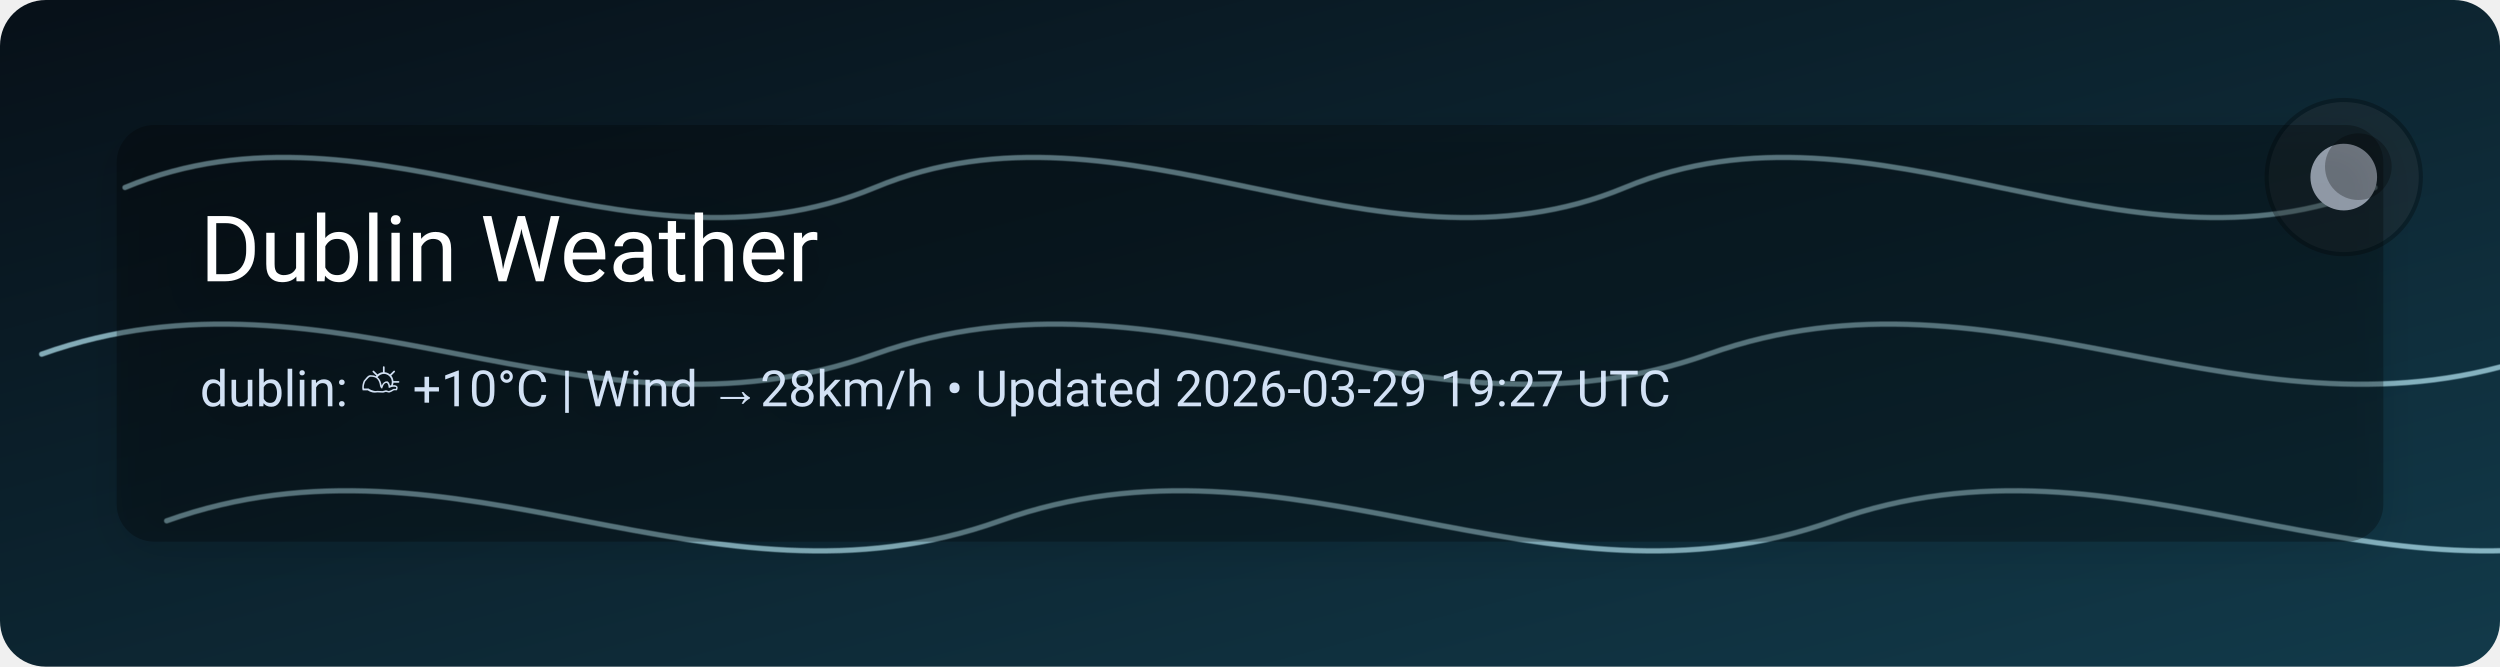
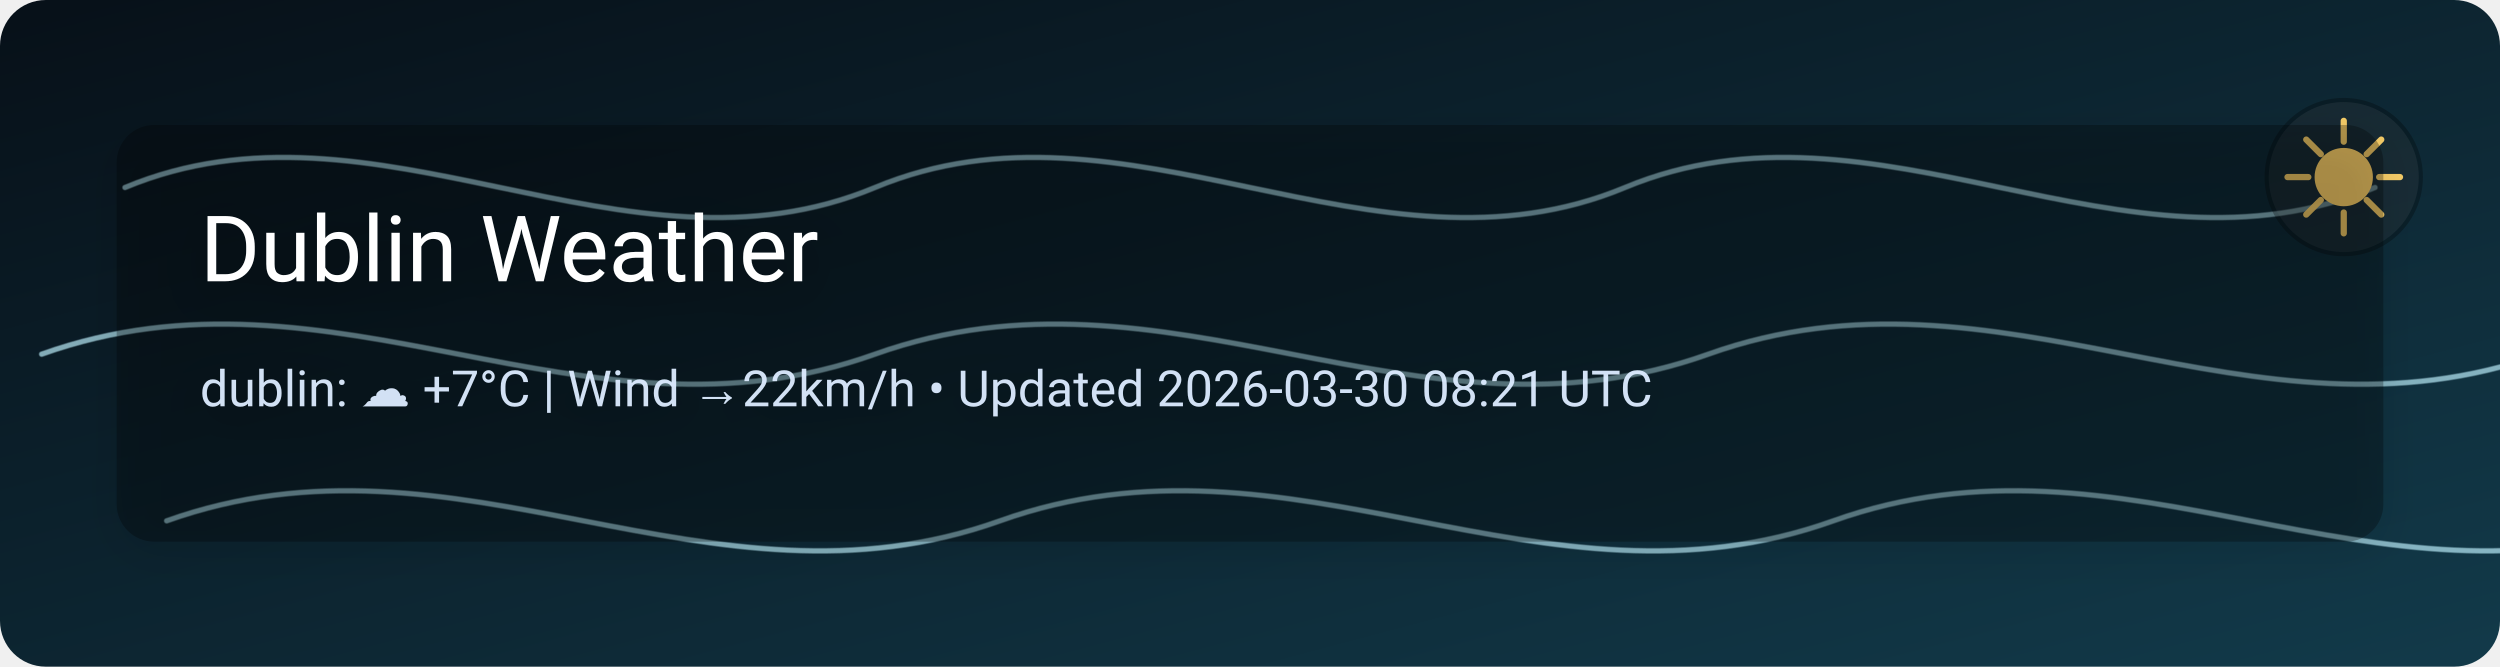
<svg xmlns="http://www.w3.org/2000/svg" width="1200" height="320" viewBox="0 0 1200 320">
  <defs>
    <linearGradient id="g" x1="0" y1="0" x2="1" y2="1">
      <stop offset="0" stop-color="#071018" />
      <stop offset="1" stop-color="#123a4a" />
    </linearGradient>
    <filter id="shadow" x="-20%" y="-20%" width="140%" height="140%">
      <feDropShadow dx="0" dy="6" stdDeviation="10" flood-color="#000" flood-opacity="0.35" />
    </filter>
  </defs>
  <style>
    .title { font: 44px system-ui, -apple-system, Segoe UI, Roboto, Arial; fill: #fff; }
    .sub   { font: 24px system-ui, -apple-system, Segoe UI, Roboto, Arial; fill: #dbeafe; opacity: .95; }
    .card  { fill: rgba(0,0,0,0.28); }

    @keyframes scrollDown { from { transform: translateY(-320px); } to { transform: translateY(0px); } }
    @keyframes scrollRight{ from { transform: translateX(-600px); } to { transform: translateX(0px); } }
    @keyframes scrollLeft { from { transform: translateX(0px); } to { transform: translateX(-600px); } }
    @keyframes driftDiag  { from { transform: translate(-180px,-140px); } to { transform: translate(180px,140px); } }
    @keyframes flash { 0%,90%,100% { opacity: 0; } 91%,93% { opacity: .65; } 94% { opacity: .1; } 95% { opacity: .45; } }

    .layerSlow  { opacity: .22; }
    .layerMed   { opacity: .30; }
    .layerFast  { opacity: .40; }

    .rainSlow { animation: scrollDown 2.6s linear infinite; }
    .rainMed  { animation: scrollDown 1.7s linear infinite; }
    .rainFast { animation: scrollDown 1.1s linear infinite; }

    .windSlow { animation: scrollRight 7.2s linear infinite; }
    .windMed  { animation: scrollRight 4.8s linear infinite; }
    .windFast { animation: scrollRight 3.2s linear infinite; }

    .fogSlow  { animation: scrollLeft 18s ease-in-out infinite; }
    .fogMed   { animation: scrollLeft 12s ease-in-out infinite; }
    .fogFast  { animation: scrollLeft 8s  ease-in-out infinite; }

    .snowSlow { animation: driftDiag 10s linear infinite; }
    .snowMed  { animation: driftDiag 7s  linear infinite; }
    .snowFast { animation: driftDiag 5s  linear infinite; }

    .flash { animation: flash 4.8s infinite; }

    /* Badge subtle float */
    @keyframes bob { 0%,100% { transform: translateY(0px); } 50% { transform: translateY(3px); } }
    .badge { animation: bob 2.8s ease-in-out infinite; }
  </style>
  <rect width="1200" height="320" rx="22" fill="url(#g)" />
  <g class="layerSlow windSlow" fill="none" stroke="#bff3ff" stroke-width="3" stroke-linecap="round">
    <path d="M 60 90 C 180 40, 300 140, 420 90 S 660 140, 780 90 S 1020 140, 1140 90" />
    <path d="M 20 170 C 160 120, 280 220, 420 170 S 680 220, 820 170 S 1080 220, 1220 170" />
    <path d="M 80 250 C 220 200, 340 300, 480 250 S 740 300, 880 250 S 1140 300, 1280 250" />
  </g>
  <g class="layerMed windMed" fill="none" stroke="#bff3ff" stroke-width="2.5" stroke-linecap="round">
    <path d="M 60 90 C 180 40, 300 140, 420 90 S 660 140, 780 90 S 1020 140, 1140 90" />
    <path d="M 20 170 C 160 120, 280 220, 420 170 S 680 220, 820 170 S 1080 220, 1220 170" />
    <path d="M 80 250 C 220 200, 340 300, 480 250 S 740 300, 880 250 S 1140 300, 1280 250" />
  </g>
  <g class="layerFast windFast" fill="none" stroke="#bff3ff" stroke-width="2" stroke-linecap="round">
    <path d="M 60 90 C 180 40, 300 140, 420 90 S 660 140, 780 90 S 1020 140, 1140 90" />
    <path d="M 20 170 C 160 120, 280 220, 420 170 S 680 220, 820 170 S 1080 220, 1220 170" />
    <path d="M 80 250 C 220 200, 340 300, 480 250 S 740 300, 880 250 S 1140 300, 1280 250" />
  </g>
  <g class="badge">
    <circle cx="1125" cy="85" r="38" fill="rgba(0,0,0,0.28)" />
    <circle cx="1125" cy="85" r="36" fill="rgba(255,255,255,0.06)" />
  </g>
  <g class="badge">
-     <circle cx="1125" cy="85" r="16" fill="#dbeafe" />
-     <circle cx="1132" cy="80" r="16" fill="rgba(0,0,0,0.28)" />
+     <circle cx="1125" cy="85" r="14" fill="#ffd36a" />
+     <g stroke="#ffd36a" stroke-width="3" stroke-linecap="round" opacity="0.95">
+       <line x1="1125" y1="58" x2="1125" y2="68" />
+       <line x1="1125" y1="102" x2="1125" y2="112" />
+       <line x1="1098" y1="85" x2="1108" y2="85" />
+       <line x1="1142" y1="85" x2="1152" y2="85" />
+       <line x1="1107" y1="67" x2="1114" y2="74" />
+       <line x1="1136" y1="96" x2="1143" y2="103" />
+       <line x1="1136" y1="74" x2="1143" y2="67" />
+       <line x1="1107" y1="103" x2="1114" y2="96" />
+     </g>
  </g>
  <g filter="url(#shadow)">
    <rect x="56" y="60" width="1088" height="200" rx="18" class="card" />
    <text x="96" y="135" class="title">Dublin Weather</text>
-     <text x="96" y="195" class="sub">dublin: ⛅  +10°C | Wind →28km/h • Updated 2026-03-29 19:27 UTC</text>
+     <text x="96" y="195" class="sub">dublin: ☁️   +7°C | Wind →22km/h • Updated 2026-03-30 08:21 UTC</text>
  </g>
</svg>
